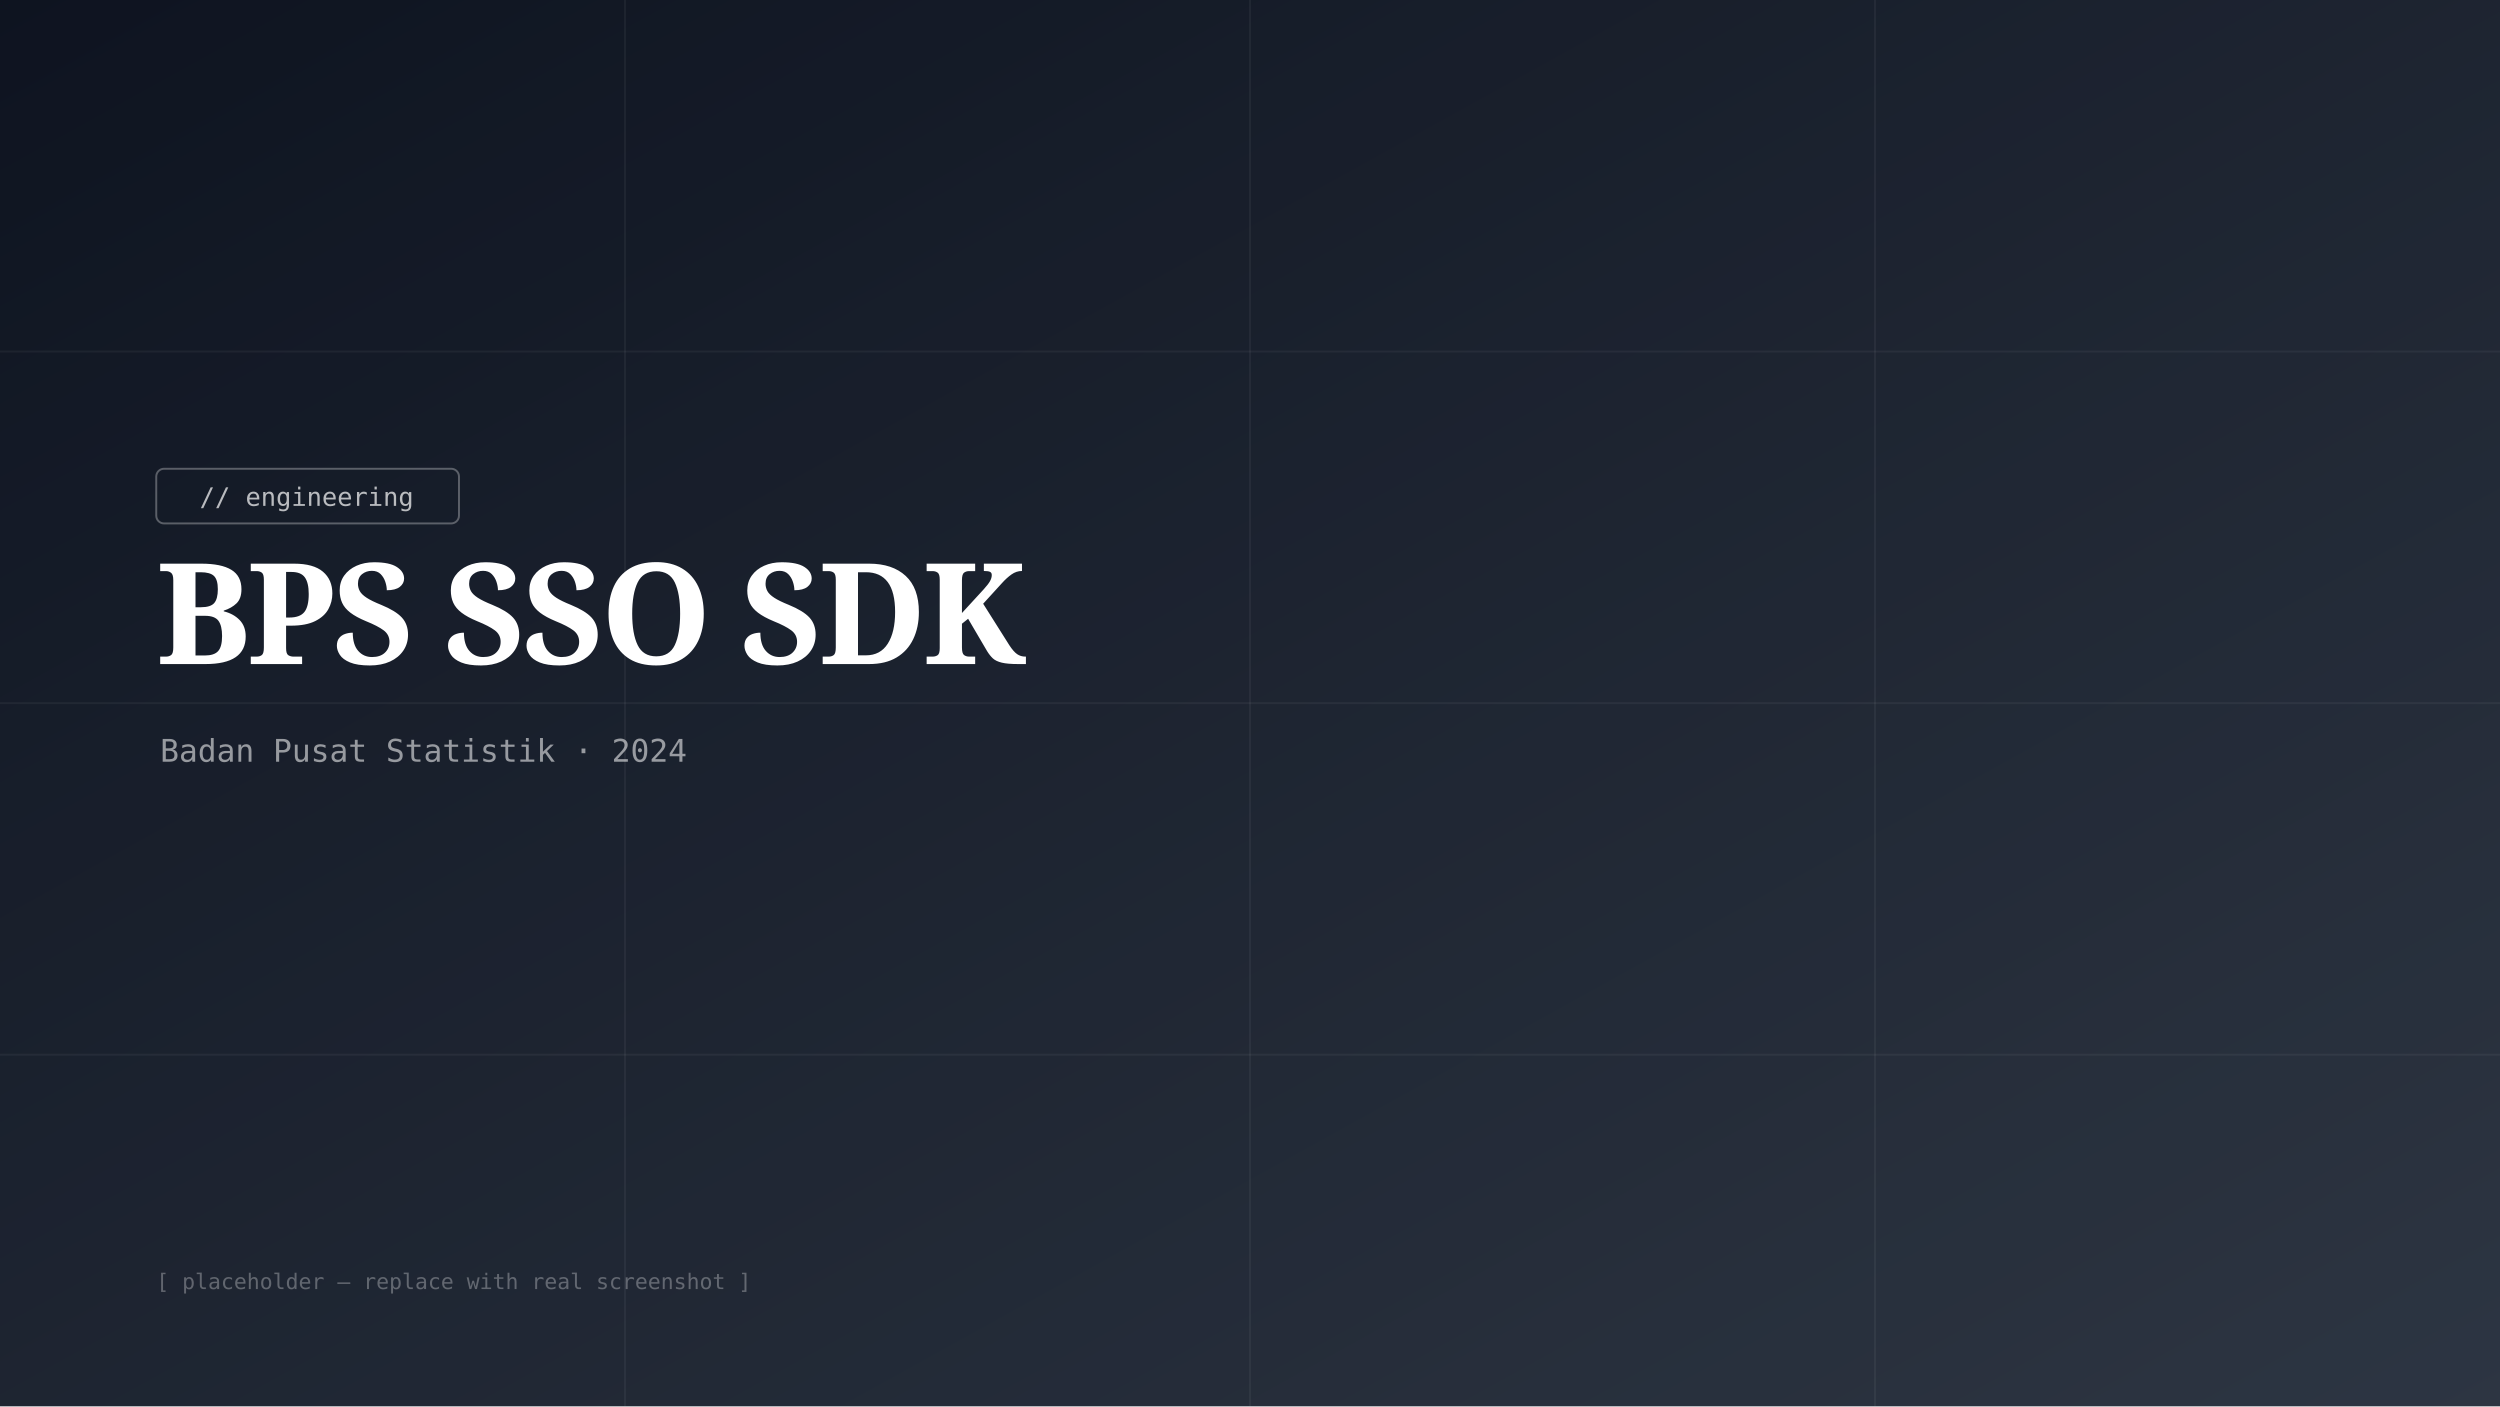
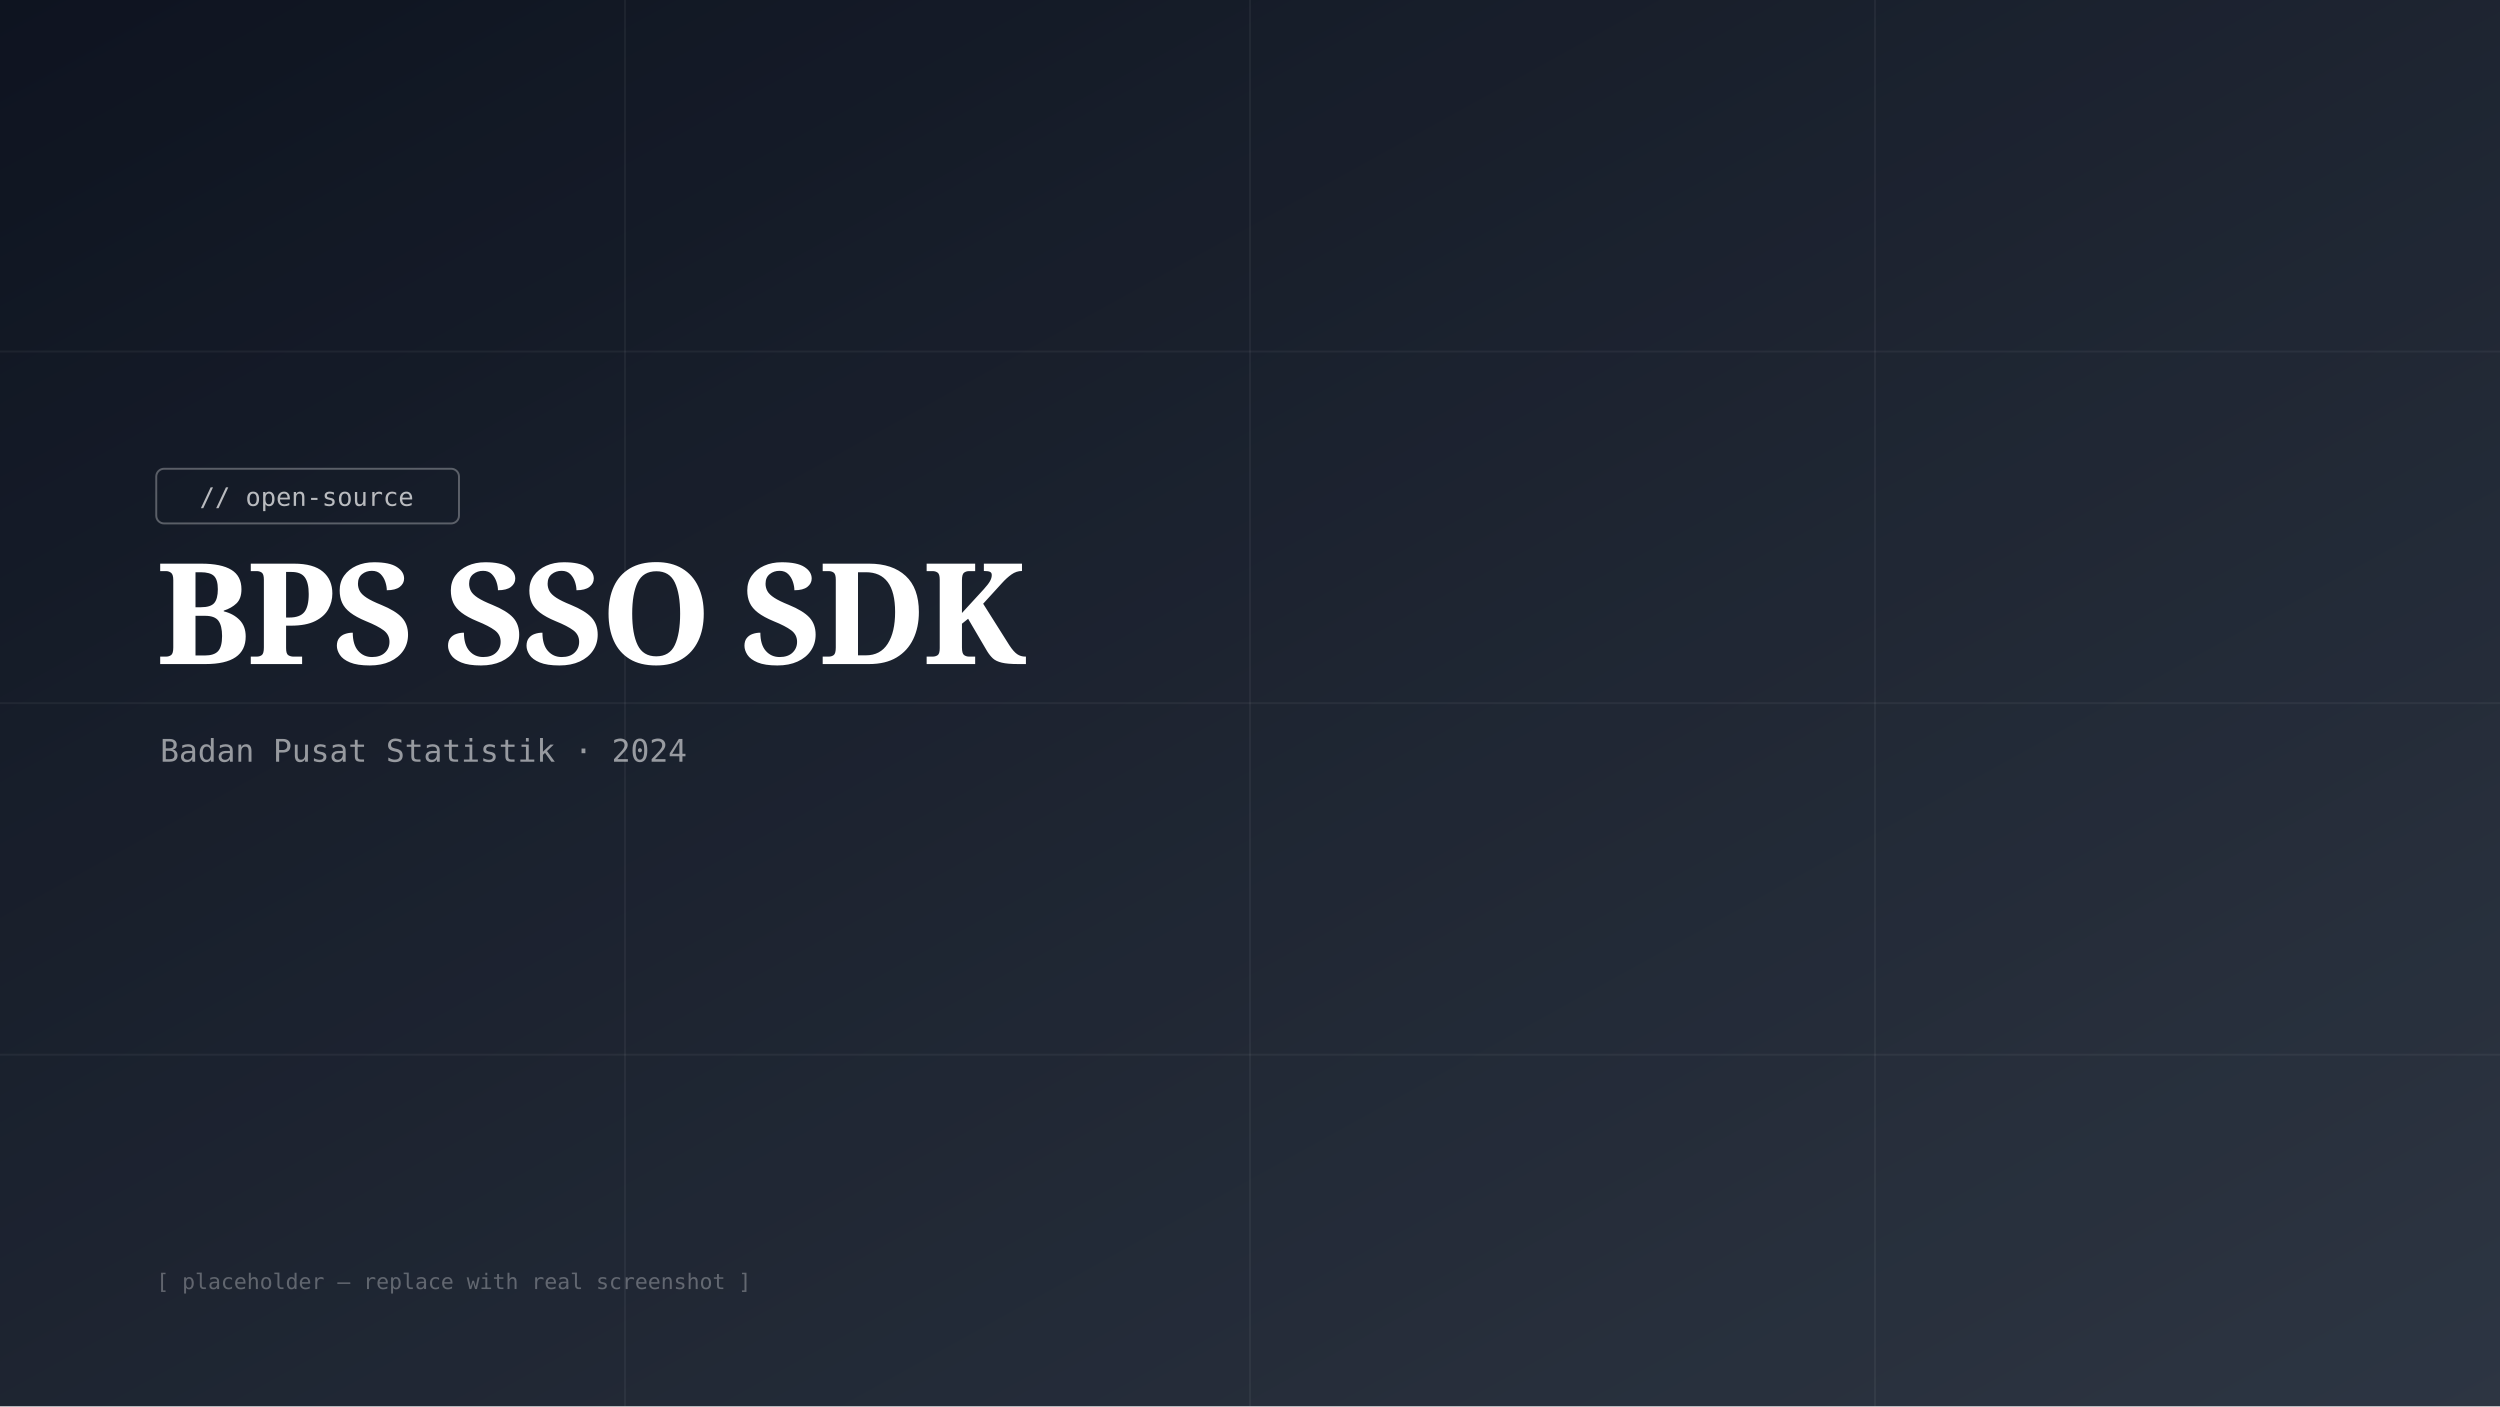
<svg xmlns="http://www.w3.org/2000/svg" viewBox="0 0 1280 720" width="1280" height="720">
  <defs>
    <linearGradient id="g" x1="0%" y1="0%" x2="100%" y2="100%">
      <stop offset="0%" style="stop-color:#111827;stop-opacity:1" />
      <stop offset="100%" style="stop-color:#374151;stop-opacity:1" />
    </linearGradient>
  </defs>
  <rect width="1280" height="720" fill="url(#g)" />
  <rect x="0" y="0" width="1280" height="720" fill="rgba(0,0,0,0.18)" />
  <line x1="0" y1="180" x2="1280" y2="180" stroke="rgba(255,255,255,0.05)" stroke-width="1" />
  <line x1="0" y1="360" x2="1280" y2="360" stroke="rgba(255,255,255,0.05)" stroke-width="1" />
  <line x1="0" y1="540" x2="1280" y2="540" stroke="rgba(255,255,255,0.05)" stroke-width="1" />
  <line x1="320" y1="0" x2="320" y2="720" stroke="rgba(255,255,255,0.05)" stroke-width="1" />
  <line x1="640" y1="0" x2="640" y2="720" stroke="rgba(255,255,255,0.05)" stroke-width="1" />
  <line x1="960" y1="0" x2="960" y2="720" stroke="rgba(255,255,255,0.05)" stroke-width="1" />
  <rect x="80" y="240" width="155" height="28" rx="4" fill="none" stroke="rgba(255,255,255,0.3)" stroke-width="1" />
-   <text x="157" y="259" font-family="monospace" font-size="13" fill="rgba(255,255,255,0.7)" text-anchor="middle">// engineering</text>
+   <text x="157" y="259" font-family="monospace" font-size="13" fill="rgba(255,255,255,0.7)" text-anchor="middle">// open-source</text>
  <text x="80" y="340" font-family="Georgia, serif" font-size="72" font-weight="700" fill="#FFFFFF" letter-spacing="-2">BPS SSO SDK</text>
  <text x="82" y="390" font-family="monospace" font-size="16" fill="rgba(255,255,255,0.55)">Badan Pusat Statistik · 2024</text>
  <text x="80" y="660" font-family="monospace" font-size="11" fill="rgba(255,255,255,0.3)">[ placeholder — replace with real screenshot ]</text>
</svg>
